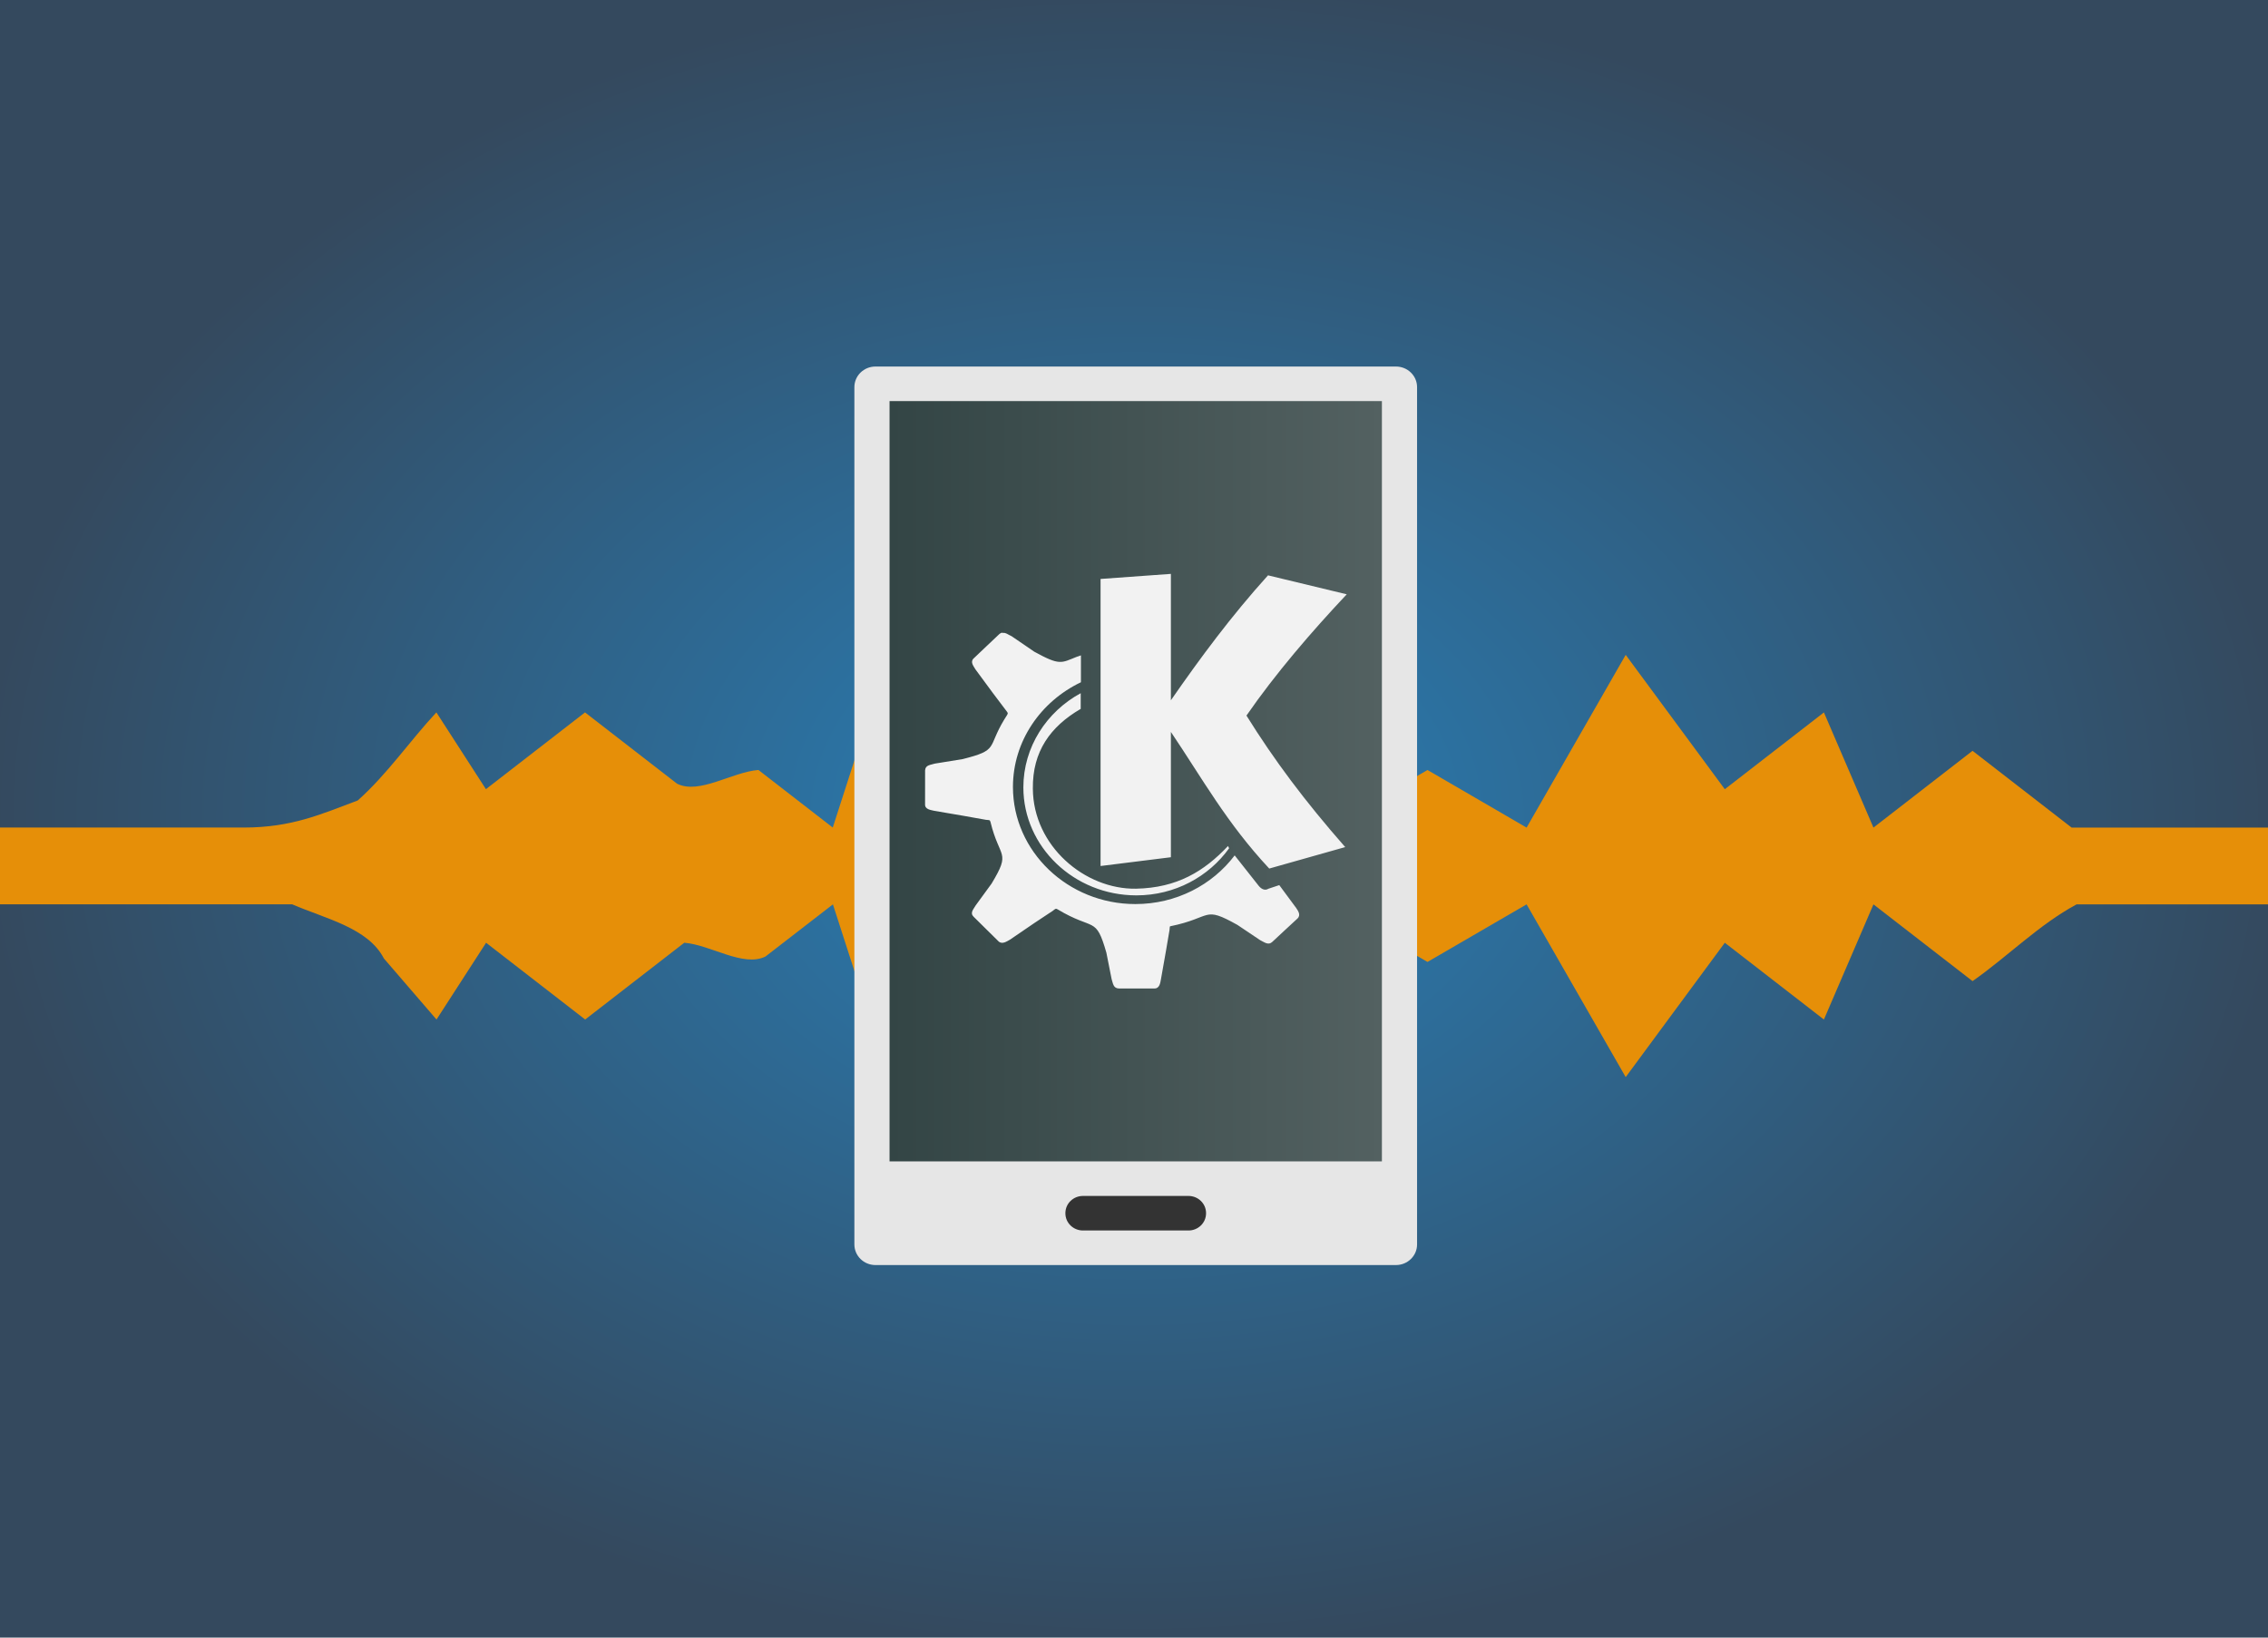
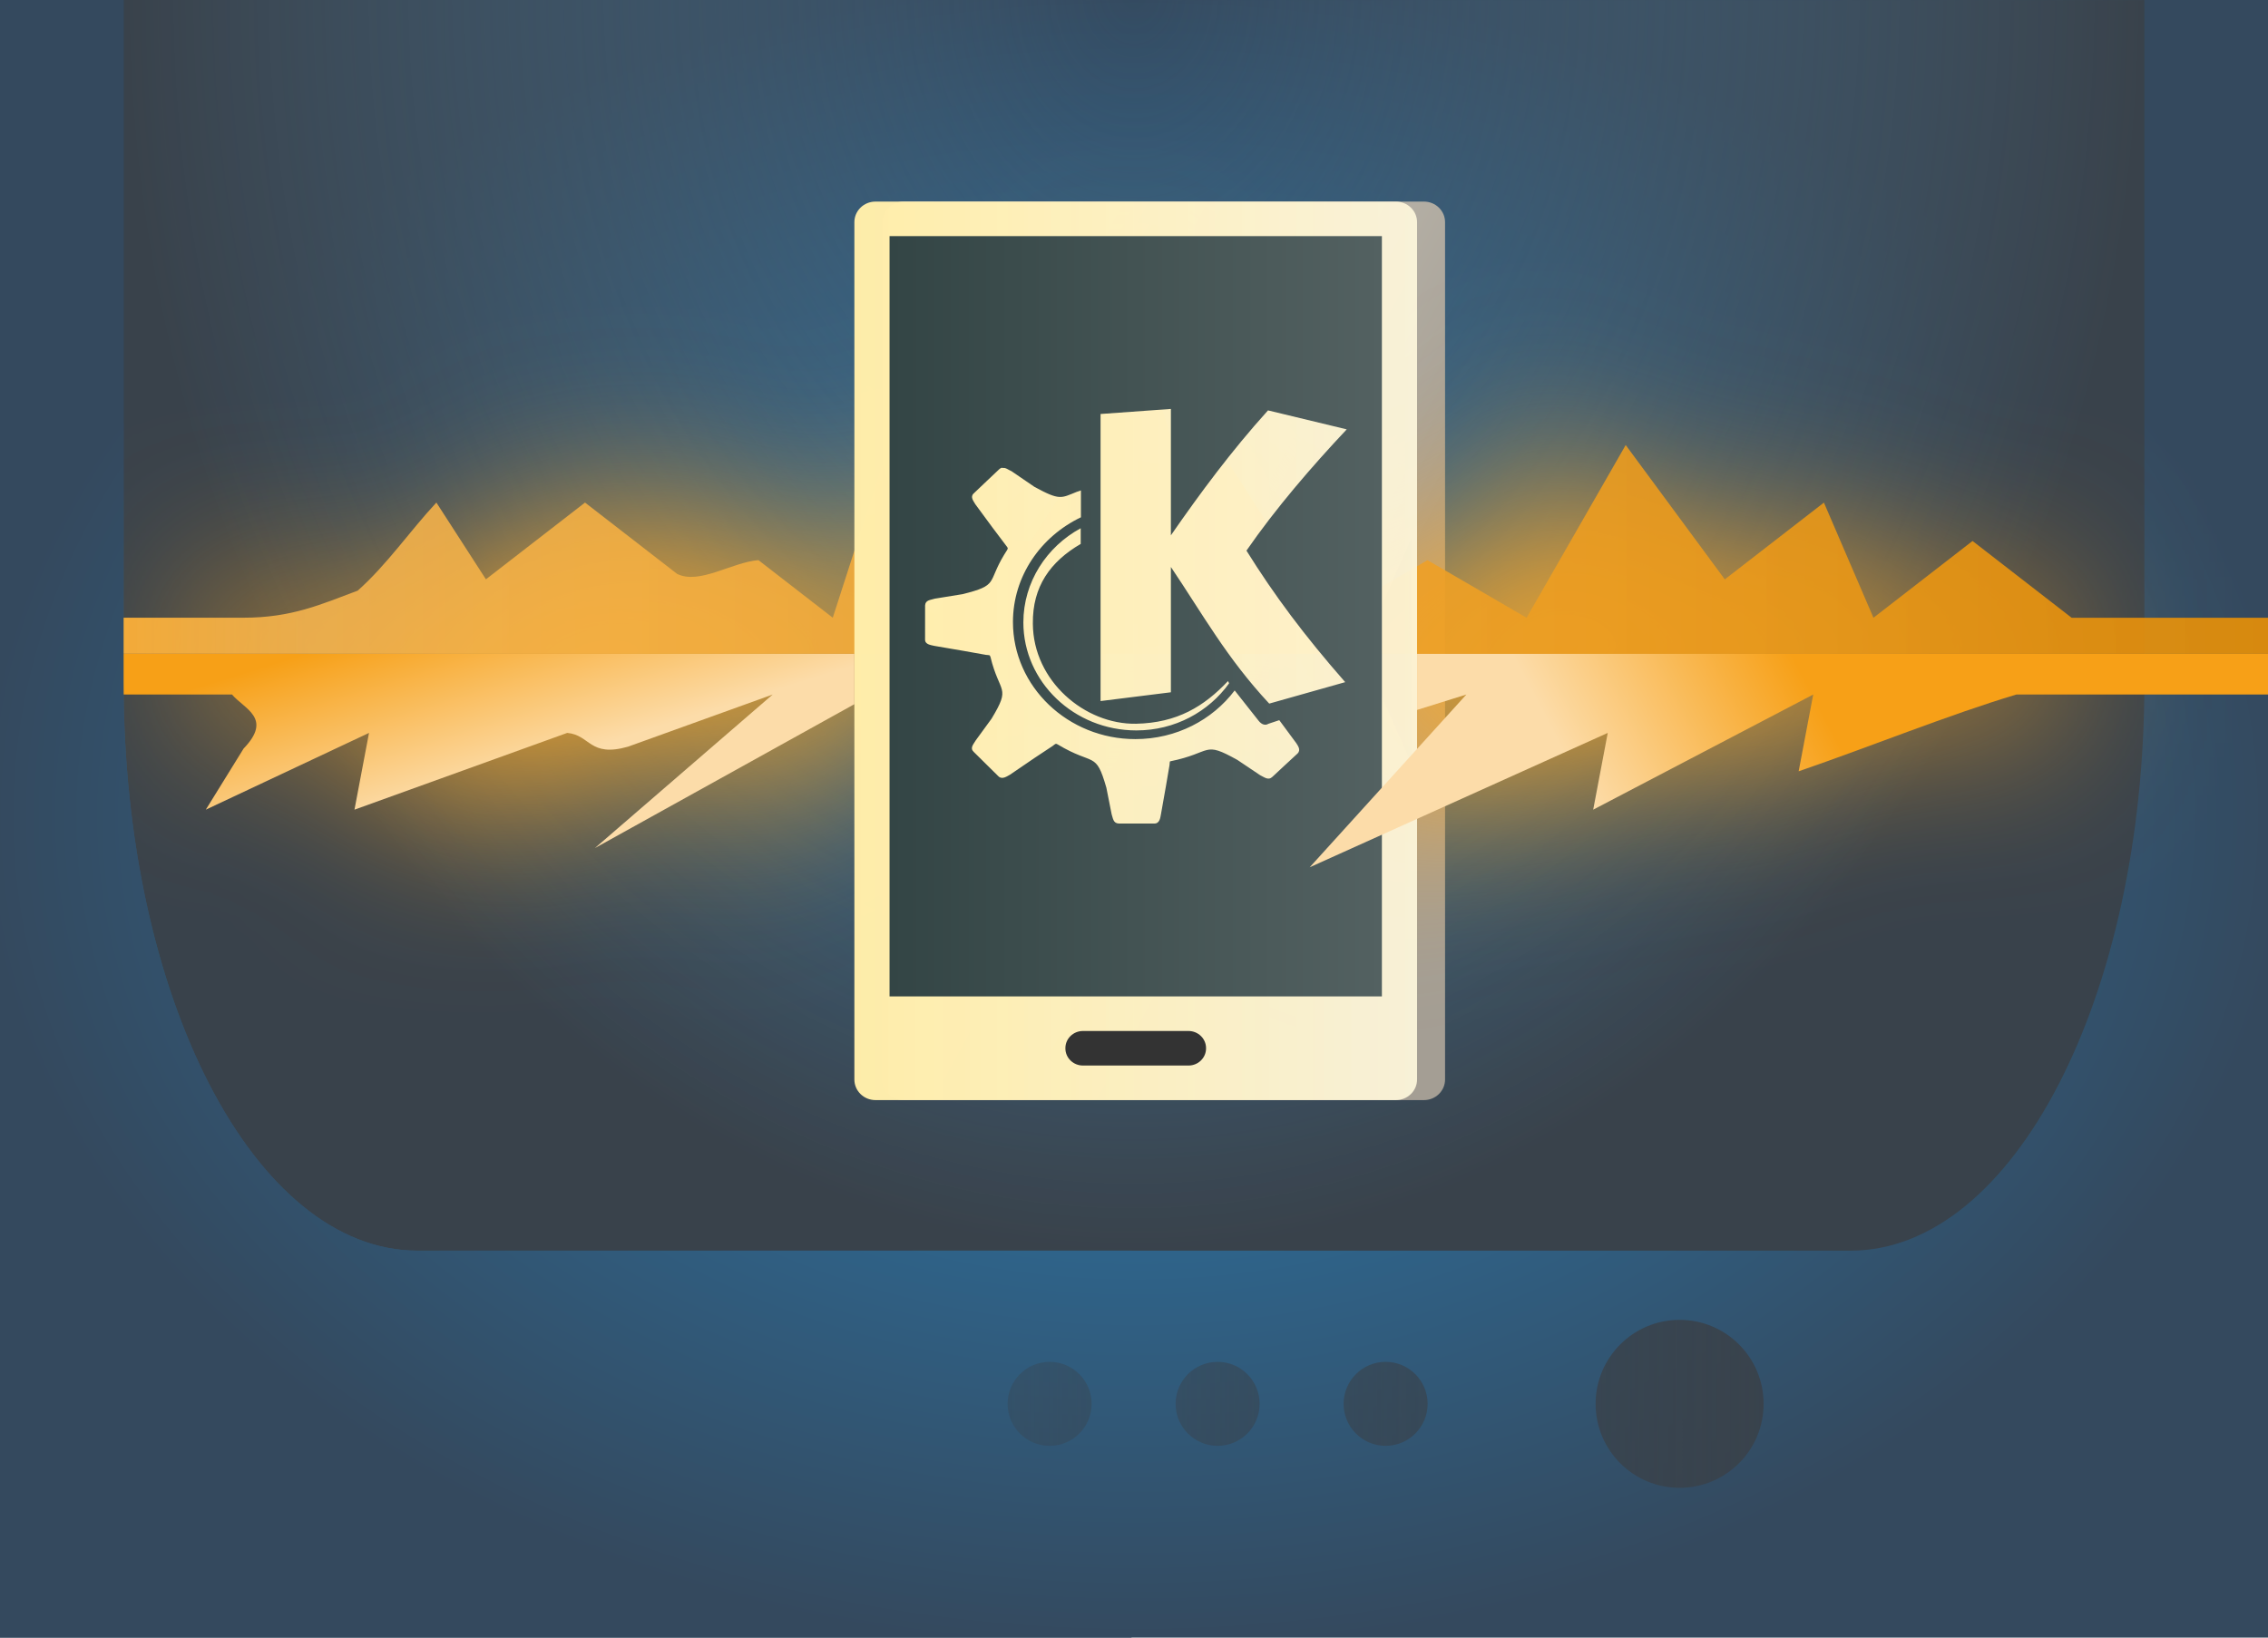
- <svg xmlns="http://www.w3.org/2000/svg" width="324px" height="234px" viewBox="0 0 324 234" version="1.1">
-   <defs>
+ <svg xmlns="http://www.w3.org/2000/svg" xmlns:xlink="http://www.w3.org/1999/xlink" width="324px" height="234px" viewBox="0 0 324 234" version="1.1" id="svg31">
+   <defs id="defs12">
+     <linearGradient id="linearGradient1406">
+       <stop style="stop-color:#ffac2a;stop-opacity:1" offset="0" id="stop1402" />
+       <stop id="stop1410" offset="0.136" style="stop-color:#fab74e;stop-opacity:0.863" />
+       <stop style="stop-color:#e68f07;stop-opacity:0.918" offset="1" id="stop1404" />
+     </linearGradient>
+     <radialGradient id="radialGradient1165" gradientUnits="userSpaceOnUse" cx="90.136" cy="64.762" fx="90.136" fy="64.762" r="91.592" gradientTransform="matrix(1.8,0,0,1.304046,0,32.11876)">
+       <stop offset="0" style="stop-color:#527790;stop-opacity:0.005" id="stop1161" />
+       <stop offset="1" style="stop-color:#39424b;stop-opacity:1" id="stop1163" />
+     </radialGradient>
+     <linearGradient id="linearGradient921">
+       <stop style="stop-color:#39424b;stop-opacity:0.337" offset="0" id="stop917" />
+       <stop style="stop-color:#39424b;stop-opacity:0.959" offset="1" id="stop919" />
+     </linearGradient>
+     <radialGradient gradientTransform="matrix(1.8,0,0,1.304046,0,32.11876)" r="91.592" fy="64.762" fx="90.136" cy="64.762" cx="90.136" gradientUnits="userSpaceOnUse" id="radialGradient897">
+       <stop id="stop893" style="stop-color:#527790;stop-opacity:1" offset="0" />
+       <stop id="stop895" style="stop-color:#39424b;stop-opacity:1" offset="1" />
+     </radialGradient>
+     <linearGradient gradientTransform="matrix(5.417158,0,0,4.938067,31.89935,-18.48684)" y2="23.11" x2="30.554" y1="23.11" x1="17.57" gradientUnits="userSpaceOnUse" id="linearGradient865">
+       <stop id="stop861" style="stop-color:#254653;stop-opacity:1" offset="0" />
+       <stop id="stop863" style="stop-color:#1f6480;stop-opacity:1" offset="1" />
+     </linearGradient>
+     <radialGradient gradientTransform="matrix(1.8,0,0,1.304046,0,32.11876)" r="91.592" fy="64.762" fx="90.136" cy="64.762" cx="90.136" gradientUnits="userSpaceOnUse" id="radialGradient1013">
+       <stop id="stop1009" style="stop-color:rgb(16.078%,50.196%,72.549%);stop-opacity:1;" offset="0" />
+       <stop id="stop1011" style="stop-color:#46627e;stop-opacity:1" offset="1" />
+     </radialGradient>
+     <linearGradient id="linearGradient985">
+       <stop style="stop-color:#fcdca9;stop-opacity:1" offset="0" id="stop981" />
+       <stop style="stop-color:#f7a017;stop-opacity:1" offset="1" id="stop983" />
+     </linearGradient>
+     <linearGradient id="linearGradient973">
+       <stop style="stop-color:#ffeda9;stop-opacity:0.995" offset="0" id="stop969" />
+       <stop style="stop-color:#fff8dd;stop-opacity:0.914" offset="1" id="stop971" />
+     </linearGradient>
+     <linearGradient id="linearGradient967" gradientUnits="userSpaceOnUse" x1="17.57" y1="23.11" x2="30.554" y2="23.11" gradientTransform="matrix(5.417158,0,0,4.938067,31.89935,-2.486843)">
+       <stop offset="0" style="stop-color:#dcd9ce;stop-opacity:1" id="stop963" />
+       <stop offset="1" style="stop-color:#a49e94;stop-opacity:1" id="stop965" />
+     </linearGradient>
+     <linearGradient gradientTransform="matrix(5.417158,0,0,4.938067,31.89935,-2.486843)" y2="23.11" x2="30.554" y1="23.11" x1="17.57" gradientUnits="userSpaceOnUse" id="linearGradient953">
+       <stop id="stop949" style="stop-color:#a7c0c0;stop-opacity:1" offset="0" />
+       <stop id="stop951" style="stop-color:#3b4545;stop-opacity:1" offset="1" />
+     </linearGradient>
    <radialGradient id="radial0" gradientUnits="userSpaceOnUse" cx="90.136" cy="64.762" fx="90.136" fy="64.762" r="91.592" gradientTransform="matrix(1.8,0,0,1.304046,0,32.11876)">
-       <stop offset="0" style="stop-color:rgb(16.078%,50.196%,72.549%);stop-opacity:1;" />
-       <stop offset="1" style="stop-color:rgb(20.392%,28.627%,36.863%);stop-opacity:1;" />
+       <stop offset="0" style="stop-color:rgb(16.078%,50.196%,72.549%);stop-opacity:1;" id="stop2" />
+       <stop offset="1" style="stop-color:rgb(20.392%,28.627%,36.863%);stop-opacity:1;" id="stop4" />
    </radialGradient>
-     <linearGradient id="linear0" gradientUnits="userSpaceOnUse" x1="17.57" y1="23.11" x2="30.554" y2="23.11" gradientTransform="matrix(5.417158,0,0,4.938067,31.89935,-2.486843)">
-       <stop offset="0" style="stop-color:rgb(20%,27.059%,27.059%);stop-opacity:1;" />
-       <stop offset="1" style="stop-color:rgb(32.549%,38.039%,38.039%);stop-opacity:1;" />
+     <linearGradient id="linear0" gradientUnits="userSpaceOnUse" x1="17.57" y1="23.11" x2="30.554" y2="23.11" gradientTransform="matrix(5.417158,0,0,4.938067,31.89935,-26.05715)">
+       <stop offset="0" style="stop-color:rgb(20%,27.059%,27.059%);stop-opacity:1;" id="stop7" />
+       <stop offset="1" style="stop-color:rgb(32.549%,38.039%,38.039%);stop-opacity:1;" id="stop9" />
    </linearGradient>
+     <linearGradient xlink:href="#linearGradient953" id="linearGradient947" x1="204.113" y1="52.375" x2="206.438" y2="52.375" gradientUnits="userSpaceOnUse" />
+     <linearGradient xlink:href="#linearGradient967" id="linearGradient955" gradientUnits="userSpaceOnUse" x1="129.066" y1="52.375" x2="206.438" y2="94.792" gradientTransform="translate(0,-23.57031)" />
+     <linearGradient xlink:href="#linearGradient985" id="linearGradient987" x1="227.6" y1="139.266" x2="259.031" y2="122.812" gradientUnits="userSpaceOnUse" gradientTransform="translate(0,-23.57031)" />
+     <linearGradient xlink:href="#linearGradient985" id="linearGradient997" gradientUnits="userSpaceOnUse" x1="50.866" y1="140.902" x2="43.426" y2="116.998" gradientTransform="translate(0,-23.57031)" />
+     <radialGradient xlink:href="#radialGradient897" id="radialGradient891" cx="160.017" cy="-307.373" fx="160.017" fy="-307.373" r="162" gradientTransform="matrix(0.7257418,0,0,0.4673484,45.86902,260.6502)" gradientUnits="userSpaceOnUse" />
+     <linearGradient xlink:href="#linearGradient921" id="linearGradient923" x1="143.945" y1="212.598" x2="251.945" y2="212.598" gradientUnits="userSpaceOnUse" gradientTransform="matrix(1,0,0,-1,0,413.1953)" />
+     <radialGradient xlink:href="#radialGradient1165" id="radialGradient925" gradientUnits="userSpaceOnUse" gradientTransform="matrix(0.8909958,0,0,1.109414,19.42557,339.9886)" cx="160.017" cy="-307.373" fx="160.017" fy="-307.373" r="162" />
+     <filter style="color-interpolation-filters:sRGB" id="filter1156" x="-0.092" width="1.184" y="-0.388" height="1.777">
+       <feGaussianBlur stdDeviation="12.425" id="feGaussianBlur1158" />
+     </filter>
+     <radialGradient xlink:href="#radial0-3" id="radialGradient1196" gradientUnits="userSpaceOnUse" gradientTransform="matrix(1.8,0,0,1.304046,0,32.11876)" cx="90.136" cy="64.762" fx="90.136" fy="64.762" r="91.592" />
+     <radialGradient id="radial0-3" gradientUnits="userSpaceOnUse" cx="90.136" cy="64.762" fx="90.136" fy="64.762" r="91.592" gradientTransform="matrix(1.8,0,0,1.304046,0,32.11876)">
+       <stop offset="0" style="stop-color:rgb(16.078%,50.196%,72.549%);stop-opacity:1;" id="stop2-6" />
+       <stop offset="1" style="stop-color:rgb(20.392%,28.627%,36.863%);stop-opacity:1;" id="stop4-7" />
+     </radialGradient>
+     <linearGradient xlink:href="#linearGradient1406" id="linearGradient1408" x1="0" y1="68.909" x2="324" y2="68.909" gradientUnits="userSpaceOnUse" />
+     <linearGradient xlink:href="#linearGradient973" id="linearGradient1415" x1="122.055" y1="93" x2="202.438" y2="93" gradientUnits="userSpaceOnUse" />
  </defs>
  <g id="surface1">
-     <rect x="0" y="0" width="324" height="234" style="fill:url(#radial0);stroke:none;" />
-     <path style="fill:none;stroke-width:1.022;stroke-linecap:butt;stroke-linejoin:miter;stroke:rgb(100%,100%,100%);stroke-opacity:1;stroke-miterlimit:4;" d="M -0.944 -1.083 L 181.217 -1.083 L 181.217 130.605 L -0.944 130.605 Z M -0.944 -1.083 " transform="matrix(1.8,0,0,1.8,0,0)" />
-     <path style=" stroke:none;fill-rule:nonzero;fill:rgb(90.196%,56.078%,3.137%);fill-opacity:1;" d="M 161.434 74.371 C 158.496 82.285 156.977 90.605 153.098 98.254 L 147.277 107.281 C 142.691 106.824 138.605 107.008 137.695 111.16 C 135.969 112.66 133.285 120.883 132.441 116.148 L 126.043 96.312 L 118.965 118.25 L 108.348 110.023 C 104.59 110.312 99.926 113.562 96.734 111.992 L 83.574 101.797 L 69.418 112.766 L 62.34 101.797 C 58.504 105.914 55.332 110.617 51.102 114.383 C 45.871 116.336 41.699 118.25 34.812 118.25 L -0.578 118.25 C -0.676 120.07 -0.754 121.898 -0.754 123.734 C -0.754 125.574 -0.676 127.398 -0.578 129.223 C 13.402 129.223 27.559 129.223 41.742 129.223 C 46.578 131.305 52.586 132.594 54.836 136.949 L 62.359 145.68 L 69.441 134.711 L 83.598 145.68 L 97.754 134.711 C 101.512 135.004 106.16 138.25 109.352 136.68 L 118.988 129.227 L 126.066 151.168 L 133.145 129.227 L 140.223 140.195 C 144.809 139.742 148.891 139.922 149.805 144.074 C 156.16 152.137 157.316 161.691 160.656 170.621 C 161.605 176.105 163.238 167.742 164.555 165.91 C 167.055 158.785 171.18 152.188 175.617 145.68 C 180.289 146.164 184.34 145.973 184.465 141.566 L 189.773 129.227 L 203.93 137.453 L 218.086 129.227 L 232.242 153.91 L 246.402 134.711 L 260.559 145.68 L 267.637 129.227 L 281.793 140.195 C 286.816 136.676 291.289 132.113 296.656 129.227 L 324.676 129.227 C 324.777 127.406 324.855 125.578 324.855 123.742 C 324.855 121.902 324.777 120.078 324.676 118.258 L 295.949 118.258 L 281.793 107.285 L 267.637 118.258 L 260.559 101.801 L 246.402 112.773 L 232.242 93.574 L 218.086 118.258 L 203.93 110.027 L 189.773 118.258 L 175.617 96.316 C 170.898 96.809 166.871 96.605 167.188 92.105 Z M 161.434 74.371 " />
-     <path style=" stroke:none;fill-rule:nonzero;fill:rgb(0%,0%,0%);fill-opacity:0.098;" d="M 196.586 121.234 L 201.605 132.613 L 201.605 100.523 L 196.586 111.902 C 192.344 111.902 192.344 121.23 196.586 121.23 " />
-     <path style=" stroke:none;fill-rule:nonzero;fill:rgb(90.196%,90.196%,90.196%);fill-opacity:1;" d="M 125.066 52.375 L 199.422 52.375 C 201.086 52.375 202.438 53.691 202.438 55.316 L 202.438 177.824 C 202.438 179.449 201.086 180.766 199.422 180.766 L 125.066 180.766 C 123.402 180.766 122.055 179.449 122.055 177.824 L 122.055 55.316 C 122.055 53.691 123.402 52.375 125.066 52.375 Z M 125.066 52.375 " />
-     <path style=" stroke:none;fill-rule:nonzero;fill:url(#linear0);" d="M 127.078 57.312 L 197.414 57.312 L 197.414 165.953 L 127.078 165.953 Z M 127.078 57.312 " />
-     <path style=" stroke:none;fill-rule:evenodd;fill:rgb(94.902%,94.902%,94.902%);fill-opacity:1;" d="M 167.27 82.004 L 157.223 82.727 L 157.223 123.746 L 167.27 122.492 L 167.27 104.586 C 171.812 111.328 175.242 117.594 181.32 124.109 L 192.172 121.043 C 186.367 114.426 182.023 108.605 178.066 102.25 C 182.188 96.281 187.344 90.285 192.391 84.922 L 181.145 82.211 C 175.895 88.023 171.449 94.035 167.27 100.066 M 143.18 90.402 C 143.035 90.422 142.859 90.508 142.719 90.645 C 141.48 91.793 140.316 92.941 139.09 94.086 C 138.551 94.598 139.102 95.203 139.336 95.629 L 141.828 99.012 L 143.691 101.48 C 143.953 101.836 144.035 101.875 143.898 102.125 C 143.73 102.383 143.598 102.598 143.438 102.859 C 141.016 106.859 142.711 107.168 137.523 108.469 L 133.547 109.113 C 132.961 109.309 132.195 109.289 132.156 110.086 C 132.156 111.707 132.152 113.316 132.152 114.926 C 132.121 115.668 132.965 115.734 133.465 115.859 L 137.691 116.582 L 140.863 117.148 C 141.297 117.207 141.391 117.109 141.492 117.426 C 142.789 122.797 144.48 121.562 141.656 126.258 L 139.383 129.375 C 139.078 129.914 138.516 130.445 139.09 130.996 C 140.285 132.16 141.438 133.336 142.641 134.504 C 143.168 135.016 143.859 134.496 144.289 134.266 L 147.793 131.875 L 150.41 130.141 C 150.77 129.855 150.82 129.785 151.086 129.938 C 156.336 133.09 156.523 130.812 158.051 136.121 L 158.805 139.918 C 159 140.484 159.02 141.215 159.824 141.246 L 164.922 141.246 C 165.688 141.246 165.758 140.387 165.852 139.918 L 166.566 135.879 L 167.074 132.891 C 167.105 132.605 167.094 132.457 167.148 132.363 C 173.297 131.117 171.77 129.367 176.773 132.16 L 180.02 134.34 C 180.617 134.625 181.188 135.129 181.754 134.59 C 182.961 133.473 184.156 132.344 185.367 131.238 C 185.902 130.699 185.375 130.082 185.121 129.668 L 185.113 129.668 L 182.754 126.477 L 181.195 126.996 C 180.793 127.25 180.266 127.156 179.793 126.551 L 176.383 122.23 C 173.191 126.453 168.031 129.184 162.191 129.184 C 152.562 129.184 144.707 121.672 144.707 112.453 C 144.707 105.906 148.672 100.234 154.418 97.488 L 154.418 93.645 C 154.223 93.738 153.996 93.785 153.832 93.848 C 151.586 94.738 151.438 95.145 147.758 93.125 L 144.512 90.906 C 144.059 90.715 143.656 90.352 143.246 90.445 M 154.398 99.047 C 149.516 101.688 146.195 106.75 146.195 112.508 C 146.195 121 153.434 127.941 162.34 127.941 C 167.844 127.941 172.672 125.273 175.586 121.211 L 175.43 120.887 C 172.016 124.512 168.16 126.867 162.297 126.988 C 154.984 127.113 147.59 120.887 147.551 112.68 C 147.488 107.387 150.043 103.824 154.387 101.293 L 154.387 99.066 " />
-     <path style=" stroke:none;fill-rule:nonzero;fill:rgb(20%,20%,20%);fill-opacity:1;" d="M 154.711 170.891 L 169.781 170.891 C 171.168 170.891 172.293 171.988 172.293 173.34 L 172.293 173.379 C 172.293 174.73 171.168 175.828 169.781 175.828 L 154.711 175.828 C 153.32 175.828 152.199 174.73 152.199 173.379 L 152.199 173.34 C 152.199 171.988 153.32 170.891 154.711 170.891 Z M 154.711 170.891 " />
+     <rect x="0" y="0" width="324" height="234" style="fill:url(#radial0);stroke:none;" id="rect14" />
+     <path style="opacity:1;fill:url(#radialGradient925);fill-opacity:1;fill-rule:evenodd;stroke:none;stroke-width:1.17;stroke-miterlimit:4;stroke-dasharray:none;stroke-opacity:1;paint-order:markers fill stroke" d="M 306.341,0.009 17.659,0 v 97.536 c 0,44.969 18.724,81.174 41.982,81.174 H 264.36 c 23.257,0 41.982,-36.205 41.982,-81.174 z" id="path902" />
+     <path id="path842" d="m 129.066,28.805 h 74.355 c 1.664,0 3.016,1.316 3.016,2.941 v 122.508 c 0,1.625 -1.352,2.941 -3.016,2.941 h -74.355 c -1.664,0 -3.012,-1.316 -3.012,-2.941 V 31.746 c 0,-1.625 1.348,-2.941 3.012,-2.941 z m 0,0" style="fill:url(#linearGradient955);fill-opacity:1;fill-rule:nonzero;stroke:none" />
+     <path style="fill:#ffab27;fill-opacity:1;fill-rule:nonzero;stroke:none;filter:url(#filter1156)" d="m 161.434,44.387 c -2.938,7.914 -4.457,16.234 -8.336,23.883 l -5.82,9.027 c -4.586,-0.457 -8.672,-0.273 -9.582,3.879 -1.727,1.5 -4.41,9.723 -5.254,4.988 l -6.398,-19.836 -7.078,21.938 -10.617,-8.227 c -3.758,0.289 -8.422,3.539 -11.613,1.969 L 83.574,71.812 69.418,82.781 62.34,71.812 C 58.504,75.93 55.332,80.633 51.102,84.398 45.871,86.352 41.699,88.266 34.812,88.266 H 0 v 5.162 5.811 h 33.143 c 1.754,2.082 5.853,3.371 1.656,7.727 l -5.398,8.73 23.316,-10.969 -2.078,10.969 30.391,-10.969 c 3.324,0.293 3.168,3.539 8.684,1.969 l 20.67,-7.453 -25.398,21.941 37.07,-20.562 v -7.191 h 80.383 v 8.014 l 7.043,-2.201 -12.066,13.309 v 6.725 l 32.264,-14.549 -2.078,10.969 31.432,-16.453 -2.08,10.969 c 10.233,-3.52 21.46,-8.082 31.1,-10.969 H 316.07 324 V 93.432 88.273 H 295.949 L 281.793,77.301 267.637,88.273 260.559,71.816 246.402,82.789 232.242,63.59 218.086,88.273 203.93,80.043 189.773,88.273 175.617,66.332 c -4.719,0.492 -8.746,0.289 -8.43,-4.211 z" id="path933" transform="matrix(0.8320492,0,0,1.049735,26.4036,-4.117341)" />
+     <path style="fill:url(#linearGradient1408);fill-opacity:1;fill-rule:nonzero;stroke:none" d="m 161.434,44.387 c -2.938,7.914 -4.457,16.234 -8.336,23.883 l -5.82,9.027 c -4.586,-0.457 -8.672,-0.273 -9.582,3.879 -1.727,1.5 -4.41,9.723 -5.254,4.988 l -6.398,-19.836 -7.078,21.938 -10.617,-8.227 c -3.758,0.289 -8.422,3.539 -11.613,1.969 L 83.574,71.812 69.418,82.781 62.34,71.812 c -3.836,4.117 -7.008,8.82 -11.238,12.586 -5.23,1.953 -9.402,3.867 -16.289,3.867 H 0 v 5.162 l 324,0.004 v -5.158 H 295.949 L 281.793,77.301 267.637,88.274 260.559,71.817 246.402,82.789 232.242,63.59 218.086,88.274 203.93,80.043 189.773,88.274 175.617,66.332 c -4.719,0.492 -8.746,0.289 -8.43,-4.211 z" id="path18" />
+     <path style="fill:#000000;fill-opacity:0.098;fill-rule:nonzero;stroke:none" d="m 196.586,97.664 5.02,11.379 V 76.953 l -5.02,11.379 c -4.242,0 -4.242,9.328 0,9.328" id="path20" />
+     <path style="fill:url(#linearGradient1415);fill-opacity:1;fill-rule:nonzero;stroke:none" d="m 125.066,28.805 h 74.355 c 1.664,0 3.016,1.316 3.016,2.941 V 154.254 c 0,1.625 -1.352,2.941 -3.016,2.941 h -74.355 c -1.664,0 -3.012,-1.316 -3.012,-2.941 V 31.746 c 0,-1.625 1.348,-2.941 3.012,-2.941 z m 0,0" id="path22" />
+     <path style="fill:url(#linear0);fill-rule:nonzero;stroke:none" d="M 127.078 33.742 L 127.078 142.383 L 197.414 142.383 L 197.414 33.742 L 127.078 33.742 z M 167.27 58.434 L 167.27 76.496 C 171.449 70.465 175.895 64.453 181.145 58.641 L 192.391 61.352 C 187.344 66.715 182.188 72.711 178.066 78.68 C 182.023 85.035 186.367 90.855 192.172 97.473 L 181.32 100.539 C 175.242 94.023 171.812 87.758 167.27 81.016 L 167.27 98.922 L 157.223 100.176 L 157.223 59.156 L 167.27 58.434 z M 143.18 66.832 L 143.246 66.875 C 143.656 66.781 144.059 67.145 144.512 67.336 L 147.758 69.555 C 151.438 71.574 151.586 71.168 153.832 70.277 C 153.996 70.215 154.223 70.168 154.418 70.074 L 154.418 73.918 C 148.672 76.664 144.707 82.336 144.707 88.883 C 144.707 98.102 152.562 105.613 162.191 105.613 C 168.031 105.613 173.191 102.883 176.383 98.66 L 179.793 102.98 C 180.266 103.586 180.793 103.68 181.195 103.426 L 182.754 102.906 L 185.113 106.098 L 185.121 106.098 C 185.375 106.512 185.902 107.129 185.367 107.668 C 184.156 108.773 182.961 109.902 181.754 111.02 C 181.188 111.559 180.617 111.055 180.02 110.77 L 176.773 108.59 C 171.77 105.797 173.297 107.547 167.148 108.793 C 167.094 108.887 167.105 109.035 167.074 109.32 L 166.566 112.309 L 165.852 116.348 C 165.758 116.816 165.688 117.676 164.922 117.676 L 159.824 117.676 C 159.02 117.645 159 116.914 158.805 116.348 L 158.051 112.551 C 156.523 107.242 156.336 109.52 151.086 106.367 C 150.82 106.215 150.77 106.285 150.41 106.57 L 147.793 108.305 L 144.289 110.695 C 143.859 110.926 143.168 111.445 142.641 110.934 C 141.438 109.766 140.285 108.59 139.09 107.426 C 138.516 106.875 139.078 106.344 139.383 105.805 L 141.656 102.688 C 144.48 97.992 142.789 99.227 141.492 93.855 C 141.391 93.539 141.297 93.637 140.863 93.578 L 137.691 93.012 L 133.465 92.289 C 132.965 92.164 132.121 92.098 132.152 91.355 C 132.152 89.746 132.156 88.137 132.156 86.516 C 132.195 85.719 132.961 85.738 133.547 85.543 L 137.523 84.898 C 142.711 83.598 141.016 83.289 143.438 79.289 C 143.598 79.027 143.73 78.812 143.898 78.555 C 144.035 78.305 143.953 78.266 143.691 77.91 L 141.828 75.441 L 139.336 72.059 C 139.102 71.633 138.551 71.027 139.09 70.516 C 140.316 69.371 141.48 68.223 142.719 67.074 C 142.859 66.937 143.035 66.852 143.18 66.832 z M 154.398 75.477 L 154.387 75.496 L 154.387 77.723 C 150.043 80.254 147.488 83.816 147.551 89.109 C 147.59 97.316 154.984 103.543 162.297 103.418 C 168.16 103.297 172.016 100.941 175.43 97.316 L 175.586 97.641 C 172.672 101.703 167.844 104.371 162.34 104.371 C 153.434 104.371 146.195 97.43 146.195 88.938 C 146.195 83.18 149.516 78.117 154.398 75.477 z " id="path24" />
+     <path style="fill:url(#linearGradient987);fill-opacity:1;fill-rule:nonzero;stroke:none" d="M 202.438 93.43 L 202.438 101.443 L 209.48 99.242 L 197.414 112.551 L 187.102 123.926 L 197.414 119.275 L 229.678 104.727 L 227.6 115.695 L 259.031 99.242 L 256.951 110.211 C 267.184 106.691 278.411 102.129 288.051 99.242 L 316.07 99.242 L 324 99.242 L 324 93.432 L 316.07 93.432 L 202.438 93.43 z " id="path897" />
+     <path style="fill:url(#linearGradient997);fill-opacity:1;fill-rule:nonzero;stroke:none" d="m 0,99.238 h 33.143 c 1.754,2.082 5.853,3.371 1.656,7.727 l -5.398,8.73 23.316,-10.969 -2.078,10.969 30.391,-10.969 c 3.324,0.293 3.168,3.539 8.684,1.969 l 20.67,-7.453 -25.398,21.941 37.07,-20.562 V 93.43 L 0,93.428 Z" id="path884" />
+     <path style="fill:#333333;fill-opacity:1;fill-rule:nonzero;stroke:none" d="m 154.711,147.32 h 15.07 c 1.387,0 2.512,1.098 2.512,2.449 v 0.039 c 0,1.352 -1.125,2.449 -2.512,2.449 h -15.07 c -1.391,0 -2.512,-1.098 -2.512,-2.449 v -0.039 c 0,-1.352 1.121,-2.449 2.512,-2.449 z m 0,0" id="path28" />
+     <path style="fill:url(#radialGradient1196);stroke:none" d="M 0,0 V 234 H 161.646 V 178.711 H 59.641 c -1.454,0 -2.89,-0.142 -4.305,-0.418 -1.415,-0.276 -2.809,-0.688 -4.178,-1.227 -1.369,-0.539 -2.713,-1.206 -4.029,-1.994 -1.316,-0.788 -2.603,-1.696 -3.859,-2.721 -1.256,-1.024 -2.482,-2.163 -3.672,-3.41 -1.19,-1.247 -2.345,-2.601 -3.461,-4.057 -1.116,-1.456 -2.195,-3.014 -3.23,-4.666 -1.036,-1.652 -2.03,-3.398 -2.979,-5.232 -1.897,-3.668 -3.613,-7.687 -5.119,-12.004 -1.506,-4.317 -2.802,-8.932 -3.861,-13.791 -1.059,-4.859 -1.882,-9.962 -2.439,-15.256 -0.557,-5.294 -0.85,-10.777 -0.85,-16.398 V 0 Z" id="rect14-5" />
+     <path style="opacity:1;fill:url(#linearGradient923);fill-opacity:1;fill-rule:evenodd;stroke:none;stroke-width:1.294;stroke-miterlimit:4;stroke-dasharray:none;stroke-opacity:1;paint-order:markers fill stroke" d="m 239.945,212.598 a 12,12 0 0 1 -12,-12 12,12 0 0 1 12,-12 12,12 0 0 1 12,12 12,12 0 0 1 -12,12 z m -90,-6 a 6,6 0 0 1 -6,-6 6,6 0 0 1 6,-6 6,6 0 0 1 6,6 6,6 0 0 1 -6,6 z m 24,0 a 6,6 0 0 1 -6,-6 6,6 0 0 1 6,-6 6,6 0 0 1 6,6 6,6 0 0 1 -6,6 z m 24,0 a 6,6 0 0 1 -6,-6 6,6 0 0 1 6,-6 6,6 0 0 1 6,6 6,6 0 0 1 -6,6 z" id="path906" />
  </g>
</svg>
